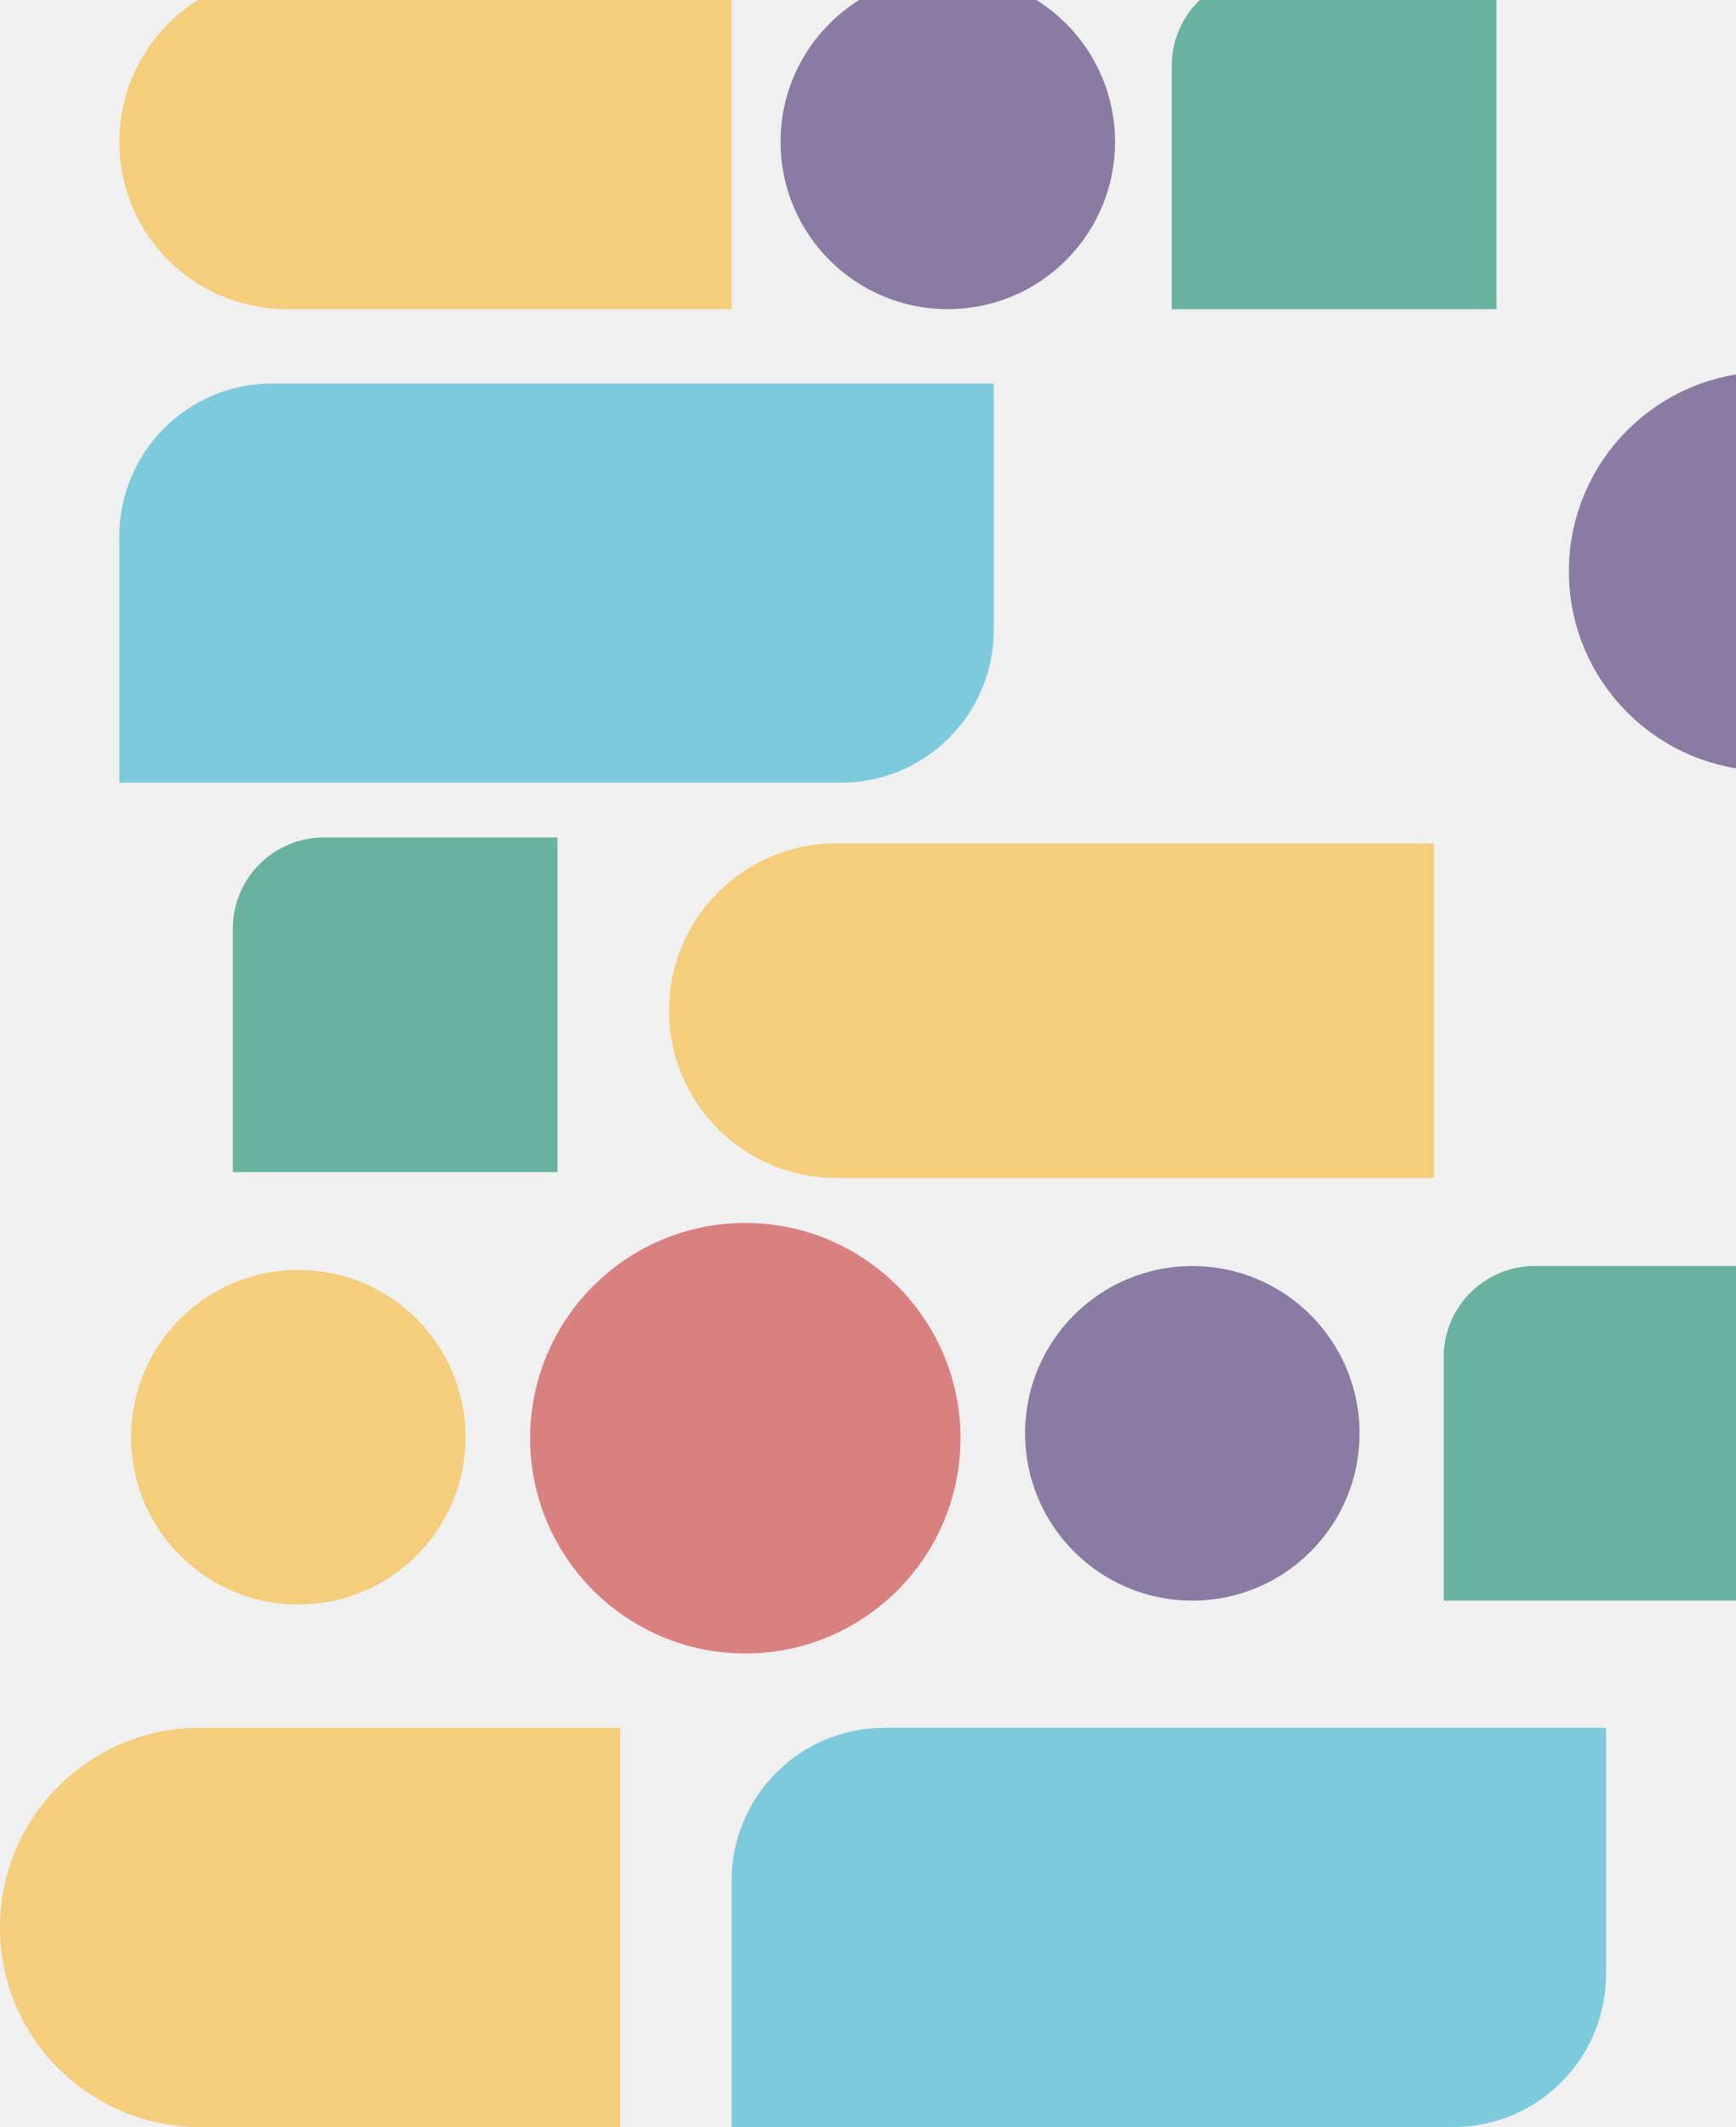
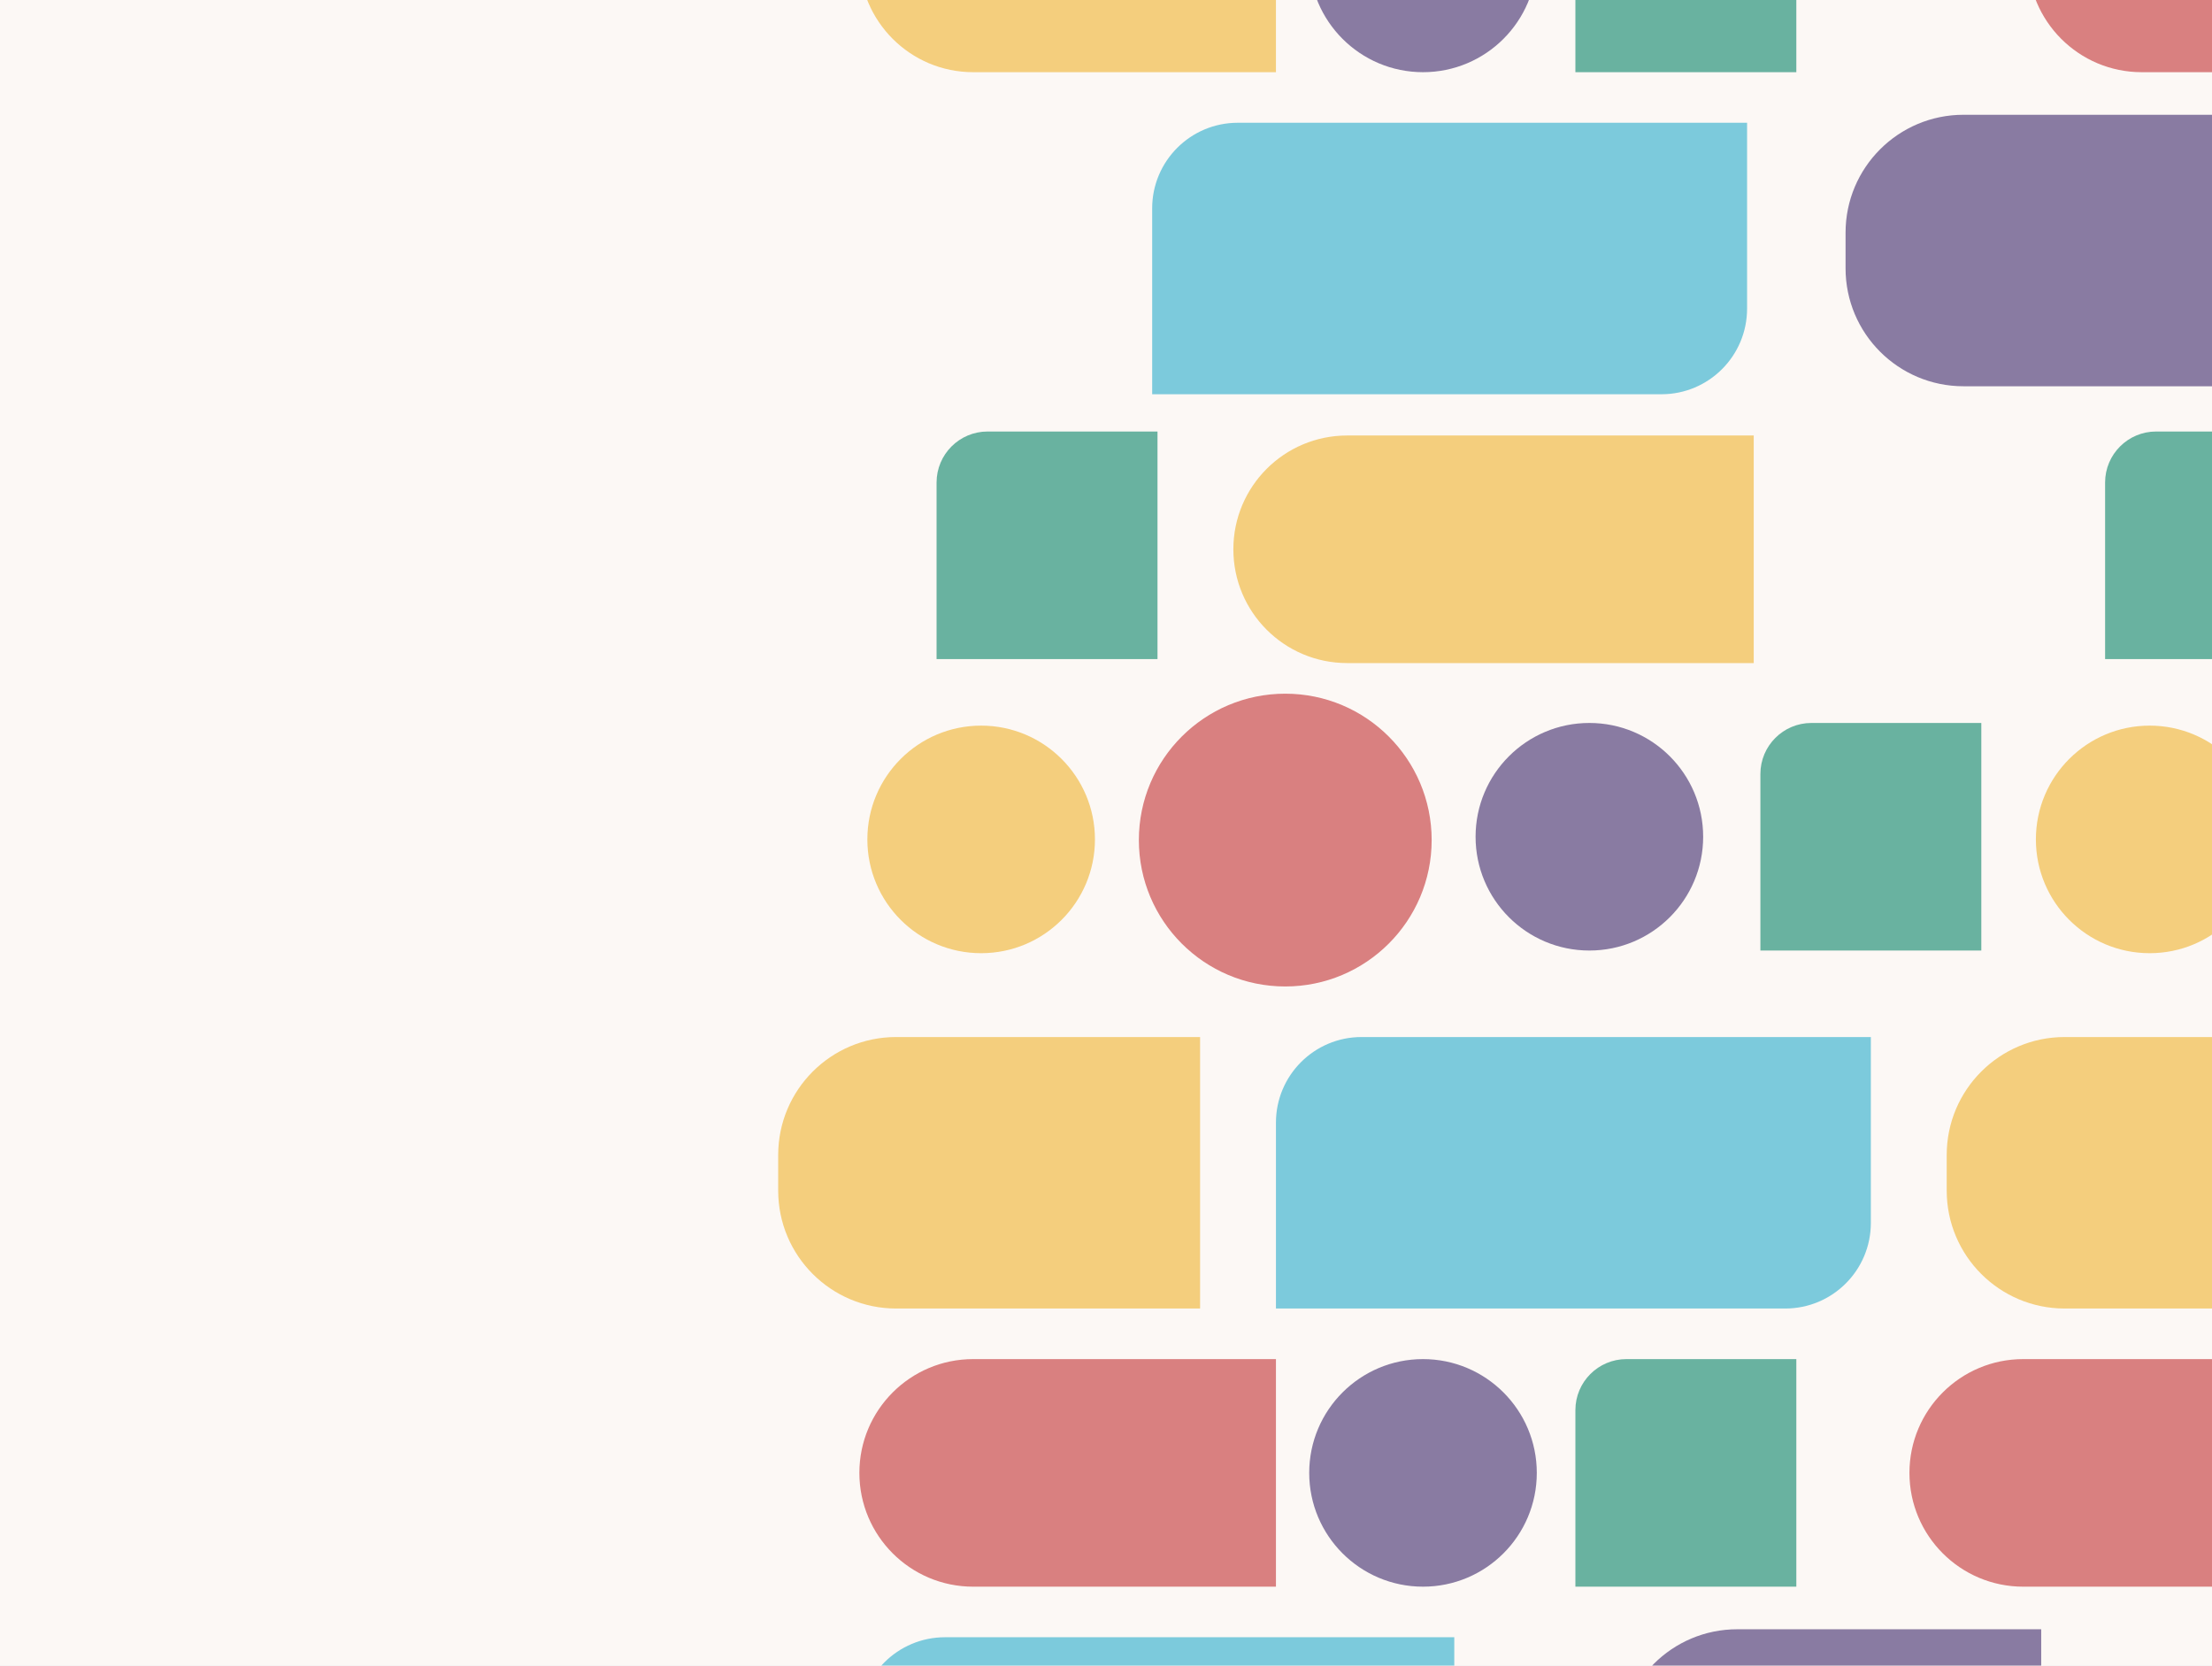
- <svg xmlns="http://www.w3.org/2000/svg" width="887" height="1087" viewBox="0 0 887 1087" fill="none">
-   <path d="M374 961.102C374 917.967 408.967 883 452.102 883H821V1008.9C821 1052.03 786.033 1087 742.898 1087H374V961.102Z" fill="#7CCADC" />
-   <path d="M0 985C0 928.667 45.667 883 102 883H317V1087H102C45.667 1087 0 1041.33 0 985Z" fill="#F4CE7D" />
-   <path d="M61 274.102C61 230.967 95.967 196 139.102 196H508V321.898C508 365.033 473.033 400 429.898 400H61V274.102Z" fill="#7CCADC" />
-   <path d="M61 72.5C61 25.28 99.28 -13 146.5 -13H374V158H146.5C99.28 158 61 119.72 61 72.5Z" fill="#F4CE7D" />
-   <path d="M342 516.5C342 469.28 380.28 431 427.5 431H733V602H427.5C380.28 602 342 563.72 342 516.5Z" fill="#F4CE7D" />
-   <path d="M802 292C802 235.667 847.667 190 904 190H1119V394H904C847.667 394 802 348.333 802 292Z" fill="#897BA2" />
-   <rect x="399" y="-13" width="171" height="171" rx="85.5" fill="#897BA2" />
-   <rect x="524" y="647" width="171" height="171" rx="85.5" fill="#897BA2" />
-   <rect x="67" y="649" width="171" height="171" rx="85.5" fill="#F4CE7D" />
-   <rect x="271" y="625" width="220" height="220" rx="110" fill="#D98080" />
-   <path d="M599 33.561C599 7.846 619.846 -13 645.561 -13H765V158H599V33.561Z" fill="#69B2A0" />
-   <path d="M119 474.561C119 448.846 139.846 428 165.561 428H285V599H119V474.561Z" fill="#69B2A0" />
-   <path d="M738 693.561C738 667.846 758.846 647 784.561 647H904V818H738V693.561Z" fill="#69B2A0" />
+ <svg xmlns="http://www.w3.org/2000/svg" width="2328" height="1753" viewBox="0 0 2328 1753" fill="none">
+   <g clip-path="url(#clip0_50_98)">
+     <rect width="2328" height="1753" fill="#FCF8F5" />
+     <path d="M1342.86 1181.58C1342.86 1131.81 1383.2 1091.47 1432.96 1091.47H1968.96V1287.11C1968.96 1336.87 1928.62 1377.21 1878.86 1377.21H1342.86V1181.58Z" fill="#7CCADC" />
+     <path d="M819 1215.6C819 1147.05 874.573 1091.47 943.125 1091.47H1263.02V1377.21H943.125C874.573 1377.21 819 1321.64 819 1253.09V1215.6Z" fill="#F4CE7D" />
+     <path d="M2048.8 1215.6C2048.8 1147.05 2104.38 1091.47 2172.93 1091.47H2448V1377.21H2172.93C2104.38 1377.21 2048.8 1321.64 2048.8 1253.09V1215.6Z" fill="#F4CE7D" />
+     <path d="M1212.59 219.306C1212.59 169.542 1252.93 129.201 1302.7 129.201H1838.7V324.836C1838.7 374.6 1798.36 414.941 1748.6 414.941H1212.59V219.306Z" fill="#7CCADC" />
+     <path d="M904.442 1813.29C904.442 1763.52 944.783 1723.18 994.547 1723.18H1530.55V1918.82C1530.55 1968.58 1490.21 2008.92 1440.44 2008.92H904.442V1813.29Z" fill="#7CCADC" />
+     <path d="M904.442 -43.784C904.442 -109.925 958.06 -163.543 1024.2 -163.543H1342.86V75.975H1024.2C958.06 75.975 904.442 22.357 904.442 -43.784V-43.784Z" fill="#F4CE7D" />
+     <path d="M2134.25 -43.784C2134.25 -109.925 2187.86 -163.543 2254 -163.543H2448V75.975H2254C2187.86 75.975 2134.25 22.357 2134.25 -43.784V-43.784Z" fill="#D98080" />
+     <path d="M904.442 1550.2C904.442 1484.06 958.06 1430.44 1024.2 1430.44H1342.86V1669.96H1024.2C958.06 1669.96 904.442 1616.34 904.442 1550.2V1550.2Z" fill="#D98080" />
+     <path d="M2009.58 1550.2C2009.58 1484.06 2063.2 1430.44 2129.34 1430.44H2448V1669.96H2129.34C2063.2 1669.96 2009.58 1616.34 2009.58 1550.2V1550.2Z" fill="#D98080" />
+     <path d="M1298.04 578.121C1298.04 511.98 1351.65 458.362 1417.79 458.362H1845.7V697.88H1417.79C1351.65 697.88 1298.04 644.262 1298.04 578.121V578.121Z" fill="#F4CE7D" />
+     <path d="M1942.35 244.921C1942.35 176.369 1997.92 120.797 2066.48 120.797H2386.37V406.537H2066.48C1997.92 406.537 1942.35 350.964 1942.35 282.412V244.921Z" fill="#897BA2" />
+     <path d="M1704.23 1838.9C1704.23 1770.35 1759.81 1714.78 1828.36 1714.78H2148.25V2000.52H1828.36C1759.81 2000.52 1704.23 1944.95 1704.23 1876.4V1838.9Z" fill="#897BA2" />
+     <rect x="1377.87" y="-163.543" width="239.518" height="239.518" rx="119.759" fill="#897BA2" />
+     <rect x="1377.87" y="1430.44" width="239.518" height="239.518" rx="119.759" fill="#897BA2" />
+     <rect x="1552.96" y="760.911" width="239.518" height="239.518" rx="119.759" fill="#897BA2" />
+     <rect x="912.846" y="763.712" width="239.518" height="239.518" rx="119.759" fill="#F4CE7D" />
+     <rect x="2142.65" y="763.712" width="239.518" height="239.518" rx="119.759" fill="#F4CE7D" />
+     <rect x="1198.59" y="730.096" width="308.151" height="308.151" rx="154.076" fill="#D98080" />
+     <path d="M1658.01 -109.827C1658.01 -139.493 1682.06 -163.543 1711.73 -163.543H1890.53V75.975H1658.01V-109.827Z" fill="#69B2A0" />
+     <path d="M1658.01 1484.16C1658.01 1454.49 1682.06 1430.44 1711.73 1430.44H1890.53V1669.96H1658.01V1484.16Z" fill="#69B2A0" />
+     <path d="M985.682 507.877C985.682 478.21 1009.73 454.16 1039.4 454.16H1218.2V693.678H985.682V507.877Z" fill="#69B2A0" />
+     <path d="M2215.49 507.877C2215.49 478.21 2239.53 454.16 2269.2 454.16H2448V693.678H2215.49V507.877Z" fill="#69B2A0" />
+     <path d="M1852.71 814.627C1852.71 784.961 1876.76 760.911 1906.42 760.911H2085.22V1000.43H1852.71V814.627Z" fill="#69B2A0" />
+   </g>
+   <defs>
+     <clipPath id="clip0_50_98">
+       <rect width="2328" height="1753" fill="white" />
+     </clipPath>
+   </defs>
</svg>
